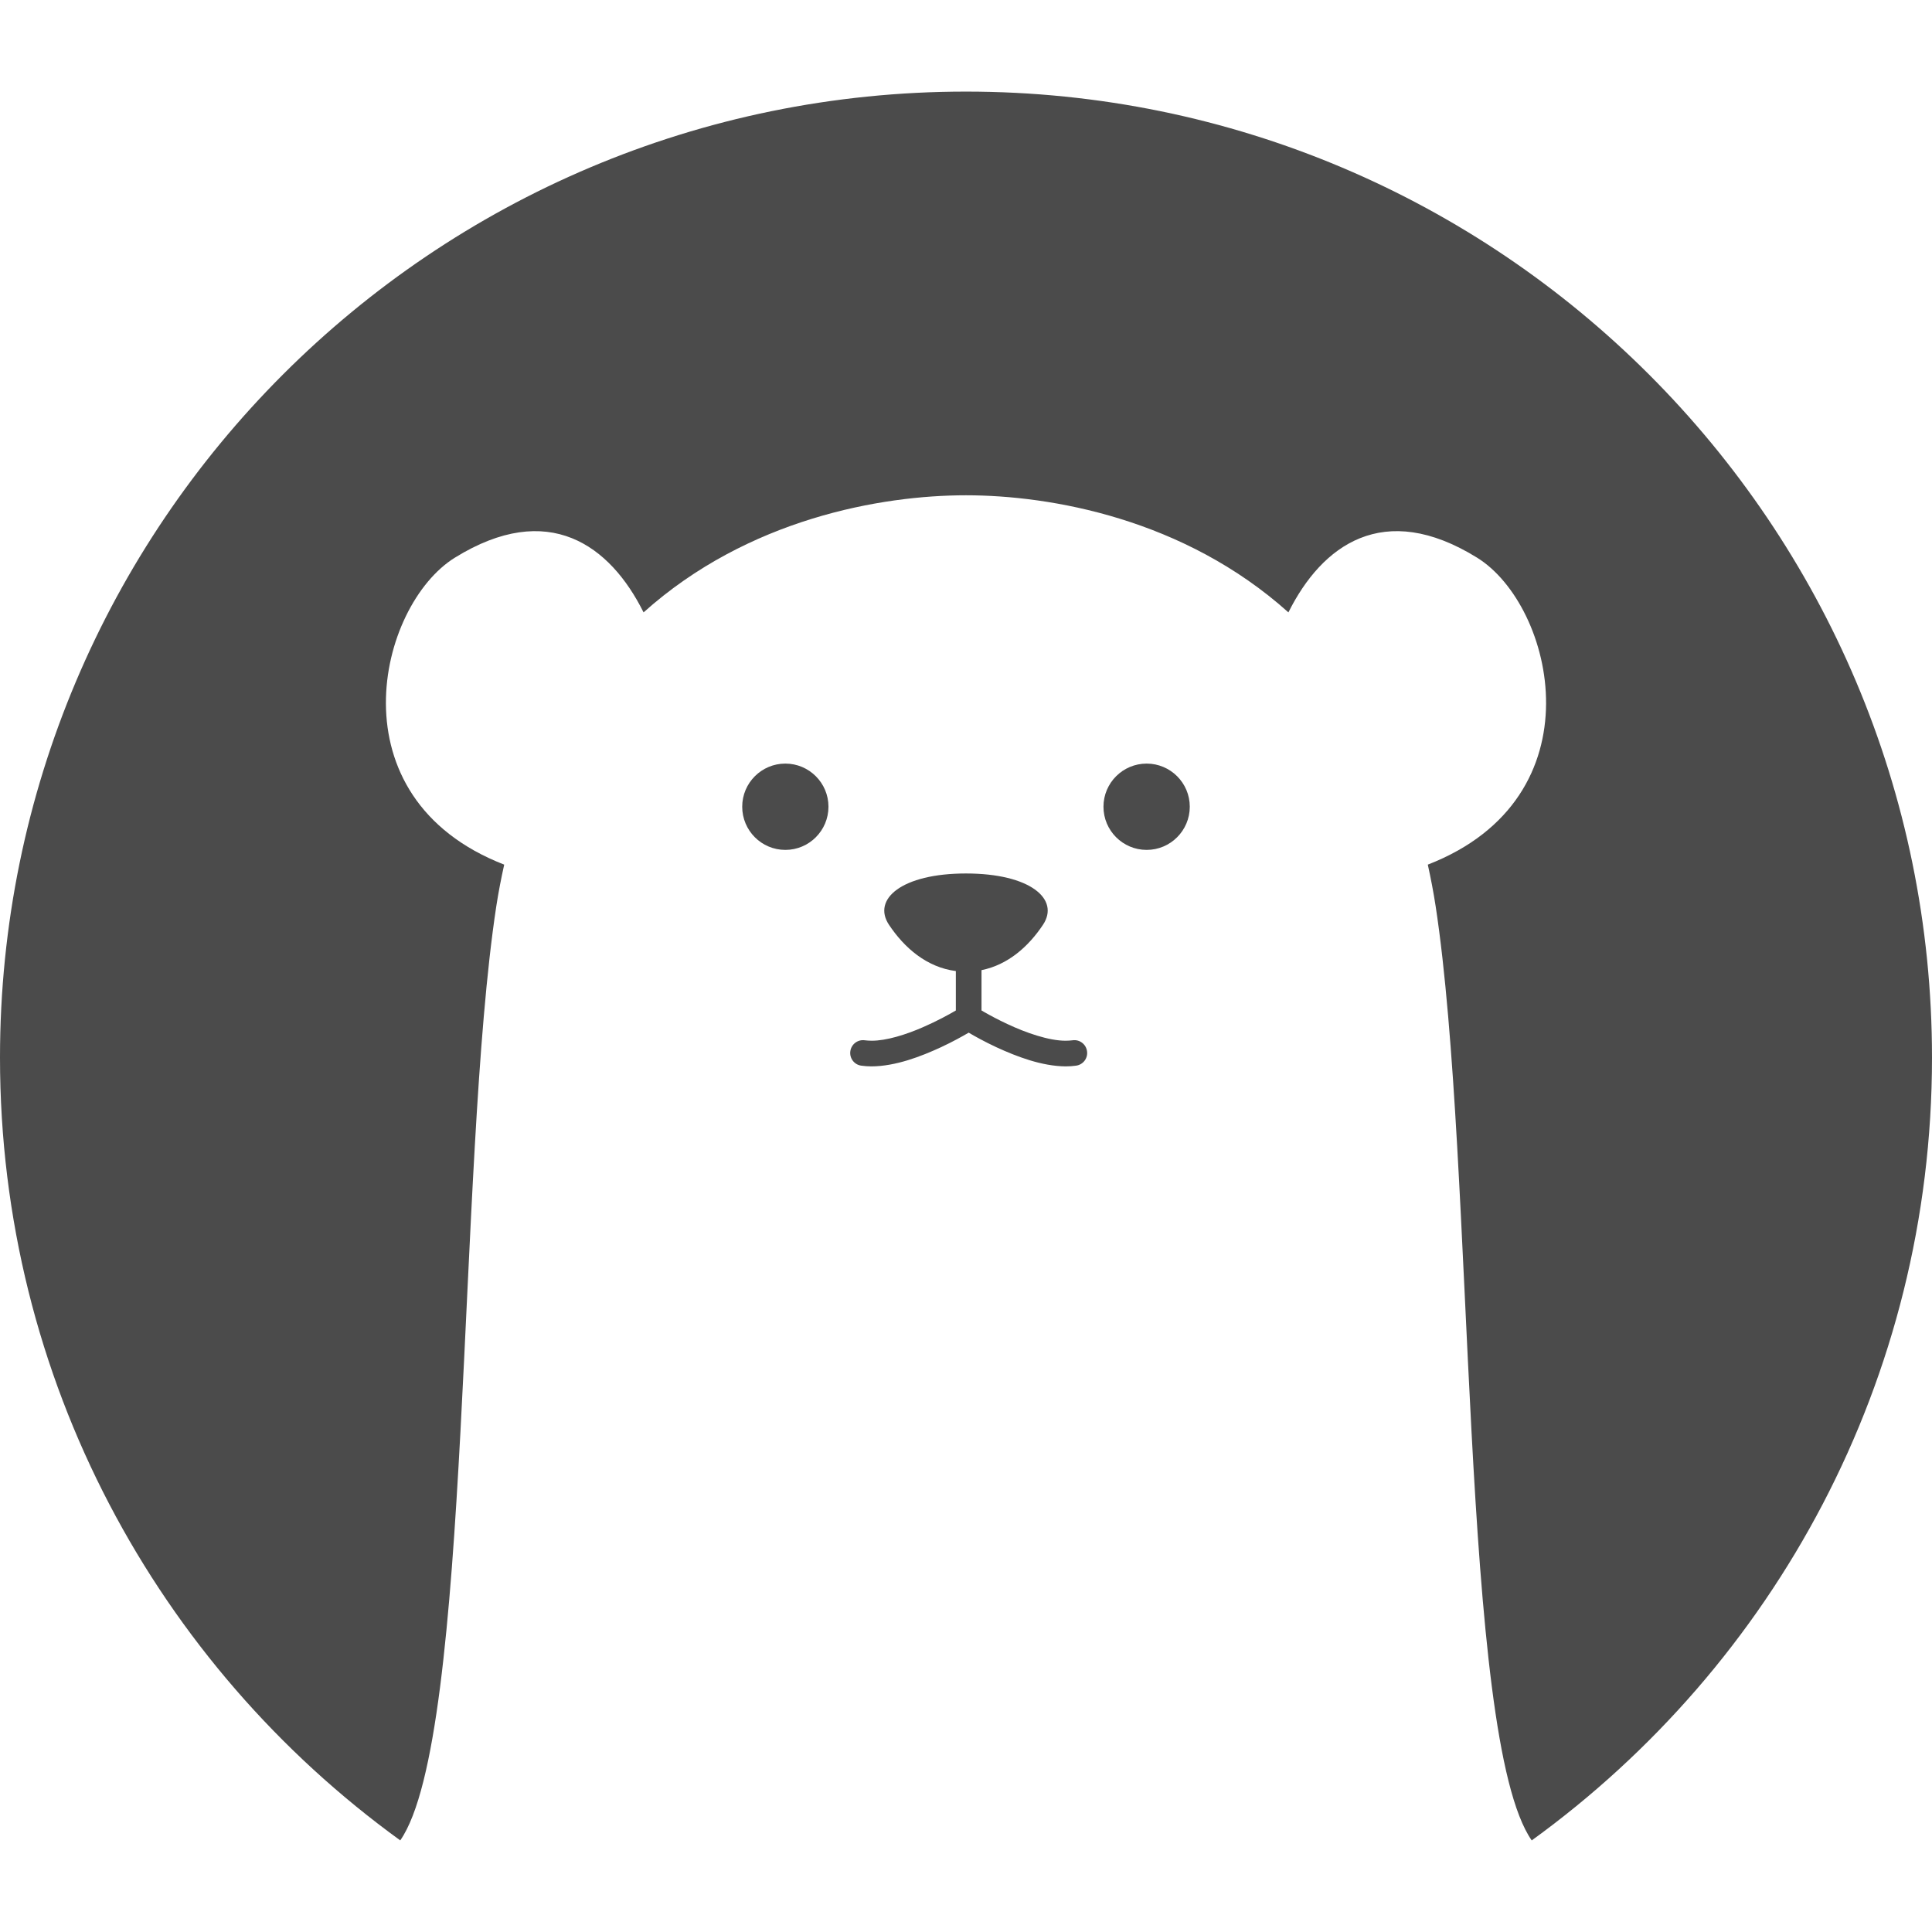
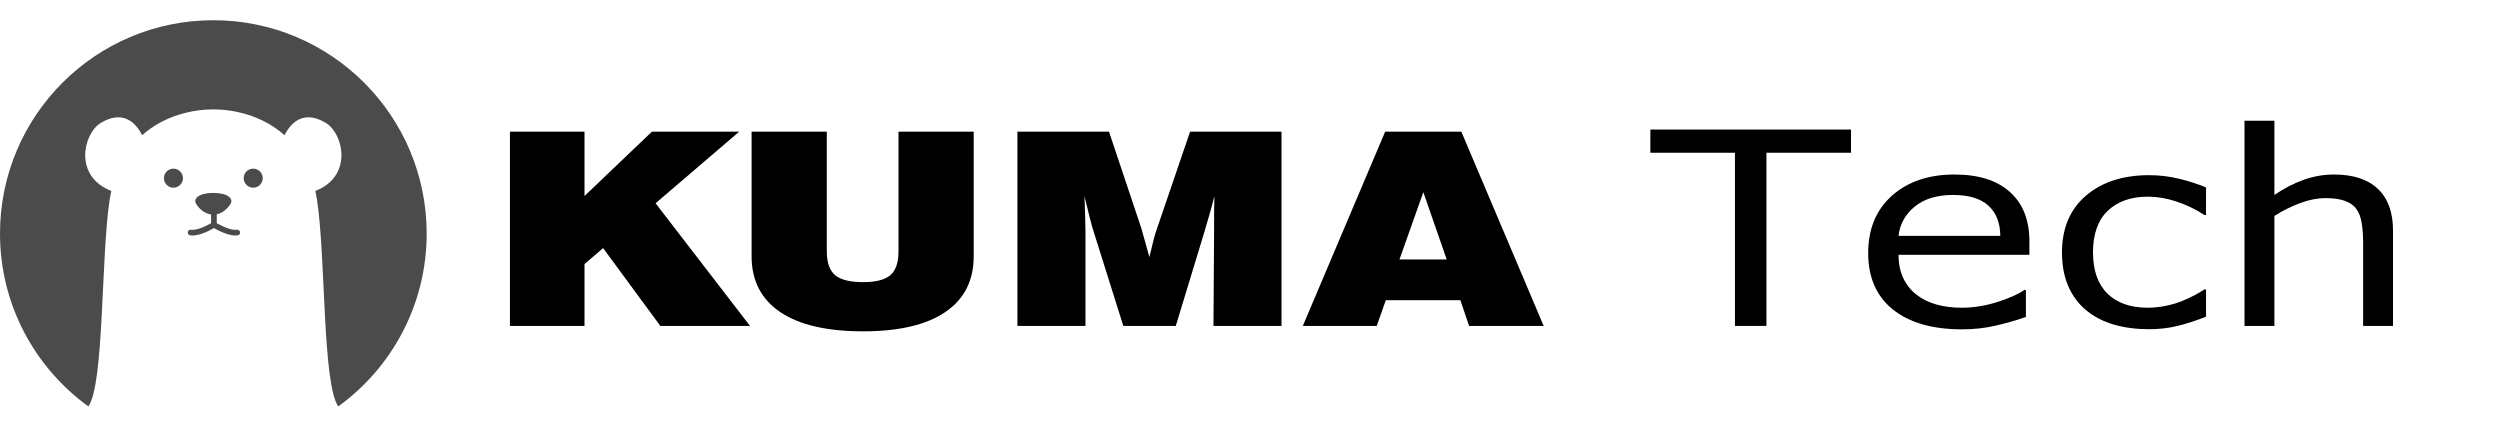
- <svg xmlns="http://www.w3.org/2000/svg" version="1.1" id="_x32_" x="0px" y="0px" viewBox="0 0 512 512" style="width: 256px; height: 256px; opacity: 1;" xml:space="preserve">
-   <style type="text/css">
+ <svg xmlns="http://www.w3.org/2000/svg" version="1.1" id="_x32_" x="0px" y="0px" viewBox="0 0 3000 512" style="opacity:1" xml:space="preserve" width="3000" height="512">
+   <defs id="defs17" />
+   <style type="text/css" id="style2">
	.st0{fill:#4B4B4B;}
</style>
-   <g>
-     <path class="st0" d="M284.257,275.686c-0.571,0.068-1.173,0.115-1.798,0.115c-4.457,0.039-10.658-2.136-15.5-4.426   c-2.445-1.134-4.566-2.283-6.07-3.139c-0.332-0.185-0.502-0.293-0.779-0.455v-10.682c7.033-1.411,12.478-6.292,16.288-12.014   c4.534-6.803-3.402-13.604-20.406-13.604c-16.99,0-24.925,6.802-20.398,13.604c4.072,6.108,9.994,11.266,17.714,12.254v10.45   c-1.789,1.049-4.959,2.799-8.714,4.426c-4.473,1.966-9.732,3.617-13.62,3.586c-0.624,0-1.241-0.047-1.796-0.115   c-1.867-0.263-3.579,1.041-3.833,2.907c-0.254,1.859,1.049,3.571,2.908,3.818c0.887,0.123,1.789,0.192,2.722,0.192   c6.378-0.038,13.056-2.614,18.37-5.067c3.208-1.496,5.745-2.922,7.365-3.871c1.62,0.949,4.157,2.376,7.365,3.871   c5.329,2.453,12,5.028,18.385,5.067c0.918,0,1.836-0.069,2.707-0.192c1.859-0.246,3.178-1.959,2.908-3.818   C287.827,276.734,286.115,275.422,284.257,275.686z" />
-     <path class="st0" d="M208.124,202.359c-6.316,0-11.43,5.128-11.43,11.43c0,6.316,5.114,11.444,11.43,11.444   c6.308,0,11.429-5.128,11.429-11.444C219.553,207.488,214.432,202.359,208.124,202.359z" />
-     <path class="st0" d="M255.992,24.274C114.608,24.274,0,138.89,0,280.282c0,85.372,41.829,160.934,106.071,207.438   c19.056-27.347,15.008-179.089,25.45-247.54c0.586-3.825,1.311-7.481,2.098-11.044c-45.74-17.768-33.501-68.706-13.064-81.354   c24.786-15.339,41.128-3.293,49.996,14.506c27.686-24.833,63.023-31.033,85.442-31.033c22.434,0,57.77,6.2,85.449,31.033   c8.876-17.799,25.203-29.846,49.989-14.506c20.452,12.647,32.683,63.585-13.049,81.354c0.787,3.563,1.496,7.219,2.083,11.044   c10.457,68.451,6.393,220.208,25.457,247.547C470.162,441.216,512,365.653,512,280.282C512,138.89,397.376,24.274,255.992,24.274z" />
-     <path class="st0" d="M303.876,202.359c-6.324,0-11.445,5.128-11.445,11.43c0,6.316,5.122,11.444,11.445,11.444   c6.3,0,11.429-5.128,11.429-11.444C315.305,207.488,310.176,202.359,303.876,202.359z" />
+   <g id="g12">
+     <path class="st0" d="m 284.257,275.686 c -0.571,0.068 -1.173,0.115 -1.798,0.115 -4.457,0.039 -10.658,-2.136 -15.5,-4.426 -2.445,-1.134 -4.566,-2.283 -6.07,-3.139 -0.332,-0.185 -0.502,-0.293 -0.779,-0.455 v -10.682 c 7.033,-1.411 12.478,-6.292 16.288,-12.014 4.534,-6.803 -3.402,-13.604 -20.406,-13.604 -16.99,0 -24.925,6.802 -20.398,13.604 4.072,6.108 9.994,11.266 17.714,12.254 v 10.45 c -1.789,1.049 -4.959,2.799 -8.714,4.426 -4.473,1.966 -9.732,3.617 -13.62,3.586 -0.624,0 -1.241,-0.047 -1.796,-0.115 -1.867,-0.263 -3.579,1.041 -3.833,2.907 -0.254,1.859 1.049,3.571 2.908,3.818 0.887,0.123 1.789,0.192 2.722,0.192 6.378,-0.038 13.056,-2.614 18.37,-5.067 3.208,-1.496 5.745,-2.922 7.365,-3.871 1.62,0.949 4.157,2.376 7.365,3.871 5.329,2.453 12,5.028 18.385,5.067 0.918,0 1.836,-0.069 2.707,-0.192 1.859,-0.246 3.178,-1.959 2.908,-3.818 -0.248,-1.859 -1.96,-3.171 -3.818,-2.907 z" id="path4" style="fill:#4b4b4b" />
+     <path class="st0" d="m 208.124,202.359 c -6.316,0 -11.43,5.128 -11.43,11.43 0,6.316 5.114,11.444 11.43,11.444 6.308,0 11.429,-5.128 11.429,-11.444 0,-6.301 -5.121,-11.43 -11.429,-11.43 z" id="path6" style="fill:#4b4b4b" />
+     <path class="st0" d="M 255.992,24.274 C 114.608,24.274 0,138.89 0,280.282 c 0,85.372 41.829,160.934 106.071,207.438 19.056,-27.347 15.008,-179.089 25.45,-247.54 0.586,-3.825 1.311,-7.481 2.098,-11.044 -45.74,-17.768 -33.501,-68.706 -13.064,-81.354 24.786,-15.339 41.128,-3.293 49.996,14.506 27.686,-24.833 63.023,-31.033 85.442,-31.033 22.434,0 57.77,6.2 85.449,31.033 8.876,-17.799 25.203,-29.846 49.989,-14.506 20.452,12.647 32.683,63.585 -13.049,81.354 0.787,3.563 1.496,7.219 2.083,11.044 10.457,68.451 6.393,220.208 25.457,247.547 C 470.162,441.216 512,365.653 512,280.282 512,138.89 397.376,24.274 255.992,24.274 Z" id="path8" style="fill:#4b4b4b" />
+     <path class="st0" d="m 303.876,202.359 c -6.324,0 -11.445,5.128 -11.445,11.43 0,6.316 5.122,11.444 11.445,11.444 6.3,0 11.429,-5.128 11.429,-11.444 0,-6.301 -5.129,-11.43 -11.429,-11.43 z" id="path10" style="fill:#4b4b4b" />
  </g>
+   <flowRoot xml:space="preserve" id="flowRoot4496" style="font-style:normal;font-weight:normal;font-size:40px;line-height:11.25;font-family:sans-serif;letter-spacing:0px;word-spacing:0px;fill:#000000;fill-opacity:1;stroke:none">
+     <flowRegion id="flowRegion4498" style="line-height:11.25">
+       <rect id="rect4500" width="2269.288" height="338.441" x="551.051" y="67.254" style="line-height:11.25" />
+     </flowRegion>
+     <flowPara id="flowPara4502" />
+   </flowRoot>
+   <flowRoot xml:space="preserve" id="flowRoot4504" style="font-style:normal;font-weight:normal;font-size:40px;line-height:30em;font-family:sans-serif;letter-spacing:0px;word-spacing:0px;fill:#000000;fill-opacity:1;stroke:none">
+     <flowRegion id="flowRegion4506" style="line-height:30em">
+       <rect id="rect4508" width="1614.102" height="483.797" x="548.881" y="23.864" style="line-height:30em" />
+     </flowRegion>
+     <flowPara id="flowPara4510" />
+   </flowRoot>
+   <flowRoot xml:space="preserve" id="flowRoot4512" style="font-style:normal;font-weight:normal;font-size:40px;line-height:1.25;font-family:sans-serif;letter-spacing:0px;word-spacing:0px;fill:#000000;fill-opacity:1;stroke:none">
+     <flowRegion id="flowRegion4514">
+       <rect id="rect4516" width="2436.339" height="1165.017" x="568.407" y="97.627" />
+     </flowRegion>
+     <flowPara style="font-size:192px;line-height:2em" id="flowPara4528" />
+   </flowRoot>
+   <flowRoot xml:space="preserve" id="flowRoot4532" style="font-style:normal;font-weight:normal;font-size:40px;line-height:1.25;font-family:sans-serif;letter-spacing:0px;word-spacing:0px;fill:#000000;fill-opacity:1;stroke:none">
+     <flowRegion id="flowRegion4534">
+       <rect id="rect4536" width="2123.932" height="674.712" x="542.373" y="427.39" />
+     </flowRegion>
+     <flowPara id="flowPara4538" />
+   </flowRoot>
+   <g aria-label="KUMA Tech" transform="matrix(2.035072,0,0,1.688104,-500.7124,77.08718)" style="font-style:normal;font-weight:normal;font-size:40px;line-height:1.25;font-family:sans-serif;letter-spacing:0px;word-spacing:0px;fill:#000000;fill-opacity:1;stroke:none" id="flowRoot4540">
+     <path d="M 546.727,186.015 V 47.921 h 43.969 v 45.75 l 39.75,-45.75 h 51.469 l -49.312,50.906 55.688,87.188 h -52.875 l -33.75,-55.312 -10.969,11.344 v 43.969 z" style="font-style:normal;font-variant:normal;font-weight:normal;font-stretch:normal;font-family:'Swis721 Blk BT';-inkscape-font-specification:'Swis721 Blk BT'" id="path4519" />
+     <path d="m 689.227,47.921 h 44.344 v 85.125 q 0,11.812 4.875,16.875 4.969,4.969 16.5,4.969 11.25,0 16.031,-4.875 4.875,-4.969 4.875,-16.969 V 47.921 h 44.344 v 88.594 q 0,25.969 -16.781,39.656 -16.688,13.688 -48.469,13.688 -31.969,0 -48.844,-13.688 -16.875,-13.781 -16.875,-39.656 z" style="font-style:normal;font-variant:normal;font-weight:normal;font-stretch:normal;font-family:'Swis721 Blk BT';-inkscape-font-specification:'Swis721 Blk BT'" id="path4521" />
+     <path d="m 886.102,186.015 h -40.125 V 47.921 h 54 l 19.125,68.906 q 0.375,1.406 1.5,6.469 1.125,4.969 3.188,13.781 1.312,-6.938 2.438,-12.094 1.125,-5.25 1.969,-7.875 l 19.594,-69.188 h 53.906 V 186.015 h -40.125 l 0.375,-67.969 q 0,-6.188 0,-12 0.094,-5.906 0.188,-12.188 -2.25,10.688 -5.438,23.344 l -0.281,1.219 -17.062,67.594 h -30.938 l -17.25,-66.094 q -1.219,-4.5 -2.438,-10.312 -1.219,-5.812 -3.188,-15.75 0.281,8.906 0.375,15.281 0.188,6.375 0.188,10.219 z" style="font-style:normal;font-variant:normal;font-weight:normal;font-stretch:normal;font-family:'Swis721 Blk BT';-inkscape-font-specification:'Swis721 Blk BT'" id="path4523" />
+     <path d="m 1071.258,138.765 h 27.844 l -13.781,-47.813 z m -57,47.25 48.562,-138.094 h 44.906 l 48.562,138.094 h -43.969 l -5.156,-18.281 h -43.969 l -5.344,18.281 z" style="font-style:normal;font-variant:normal;font-weight:normal;font-stretch:normal;font-family:'Swis721 Blk BT';-inkscape-font-specification:'Swis721 Blk BT'" id="path4525" />
+     <path d="m 1337.508,62.921 h -49.875 V 186.015 h -18.562 V 62.921 h -49.875 v -16.5 h 118.312 z" style="font-style:normal;font-variant:normal;font-weight:normal;font-stretch:normal;font-size:192px;font-family:sans-serif;-inkscape-font-specification:sans-serif" id="path4527" />
+     <path d="m 1442.695,135.484 h -77.156 q 0,9.656 2.906,16.875 2.906,7.125 7.969,11.719 4.875,4.5 11.531,6.75 6.75,2.25 14.812,2.25 10.688,0 21.469,-4.219 10.875,-4.312 15.469,-8.438 h 0.938 v 19.219 q -8.906,3.75 -18.188,6.281 -9.281,2.531 -19.5,2.531 -26.062,0 -40.688,-14.062 -14.625,-14.156 -14.625,-40.125 0,-25.688 13.969,-40.781 14.062,-15.094 36.938,-15.094 21.188,0 32.625,12.375 11.531,12.375 11.531,35.156 z m -17.156,-13.5 q -0.094,-13.875 -7.031,-21.469 -6.844,-7.594 -20.906,-7.594 -14.156,0 -22.594,8.344 -8.344,8.344 -9.469,20.719 z" style="font-style:normal;font-variant:normal;font-weight:normal;font-stretch:normal;font-size:192px;font-family:sans-serif;-inkscape-font-specification:sans-serif" id="path4529" />
+     <path d="m 1546.852,179.453 q -8.812,4.219 -16.781,6.562 -7.875,2.344 -16.781,2.344 -11.344,0 -20.812,-3.281 -9.469,-3.375 -16.219,-10.125 -6.844,-6.75 -10.594,-17.062 -3.75,-10.312 -3.75,-24.094 0,-25.688 14.062,-40.313 14.156,-14.625 37.312,-14.625 9,0 17.625,2.531 8.719,2.531 15.938,6.188 v 19.594 h -0.938 q -8.062,-6.281 -16.688,-9.656 -8.531,-3.375 -16.688,-3.375 -15,0 -23.719,10.125 -8.625,10.031 -8.625,29.531 0,18.938 8.438,29.156 8.531,10.125 23.906,10.125 5.344,0 10.875,-1.406 5.531,-1.406 9.938,-3.656 3.844,-1.969 7.219,-4.125 3.375,-2.25 5.344,-3.844 h 0.938 z" style="font-style:normal;font-variant:normal;font-weight:normal;font-stretch:normal;font-size:192px;font-family:sans-serif;-inkscape-font-specification:sans-serif" id="path4531" />
+     <path d="m 1657.102,186.015 h -17.625 v -59.625 q 0,-7.219 -0.844,-13.5 -0.844,-6.375 -3.094,-9.938 -2.344,-3.938 -6.75,-5.813 -4.406,-1.969 -11.438,-1.969 -7.219,0 -15.094,3.562 -7.875,3.563 -15.094,9.094 v 78.188 h -17.625 V 40.14 h 17.625 v 52.781 q 8.25,-6.844 17.062,-10.688 8.812,-3.844 18.094,-3.844 16.969,0 25.875,10.219 8.906,10.219 8.906,29.438 z" style="font-style:normal;font-variant:normal;font-weight:normal;font-stretch:normal;font-size:192px;font-family:sans-serif;-inkscape-font-specification:sans-serif" id="path4533" />
+   </g>
+   <flowRoot xml:space="preserve" id="flowRoot4552" style="font-style:normal;font-weight:normal;font-size:40px;line-height:1.25;font-family:sans-serif;letter-spacing:0px;word-spacing:0px;fill:#000000;fill-opacity:1;stroke:none">
+     <flowRegion id="flowRegion4554">
+       <rect id="rect4556" width="310.237" height="54.237" x="930.712" y="39.051" />
+     </flowRegion>
+     <flowPara id="flowPara4558" />
+   </flowRoot>
+   <flowRoot xml:space="preserve" id="flowRoot4560" style="font-style:normal;font-weight:normal;font-size:40px;line-height:1.25;font-family:sans-serif;letter-spacing:0px;word-spacing:0px;fill:#000000;fill-opacity:1;stroke:none">
+     <flowRegion id="flowRegion4562">
+       <rect id="rect4564" width="8.678" height="128" x="1711.729" y="6.508" />
+     </flowRegion>
+     <flowPara id="flowPara4566" />
+   </flowRoot>
</svg>
